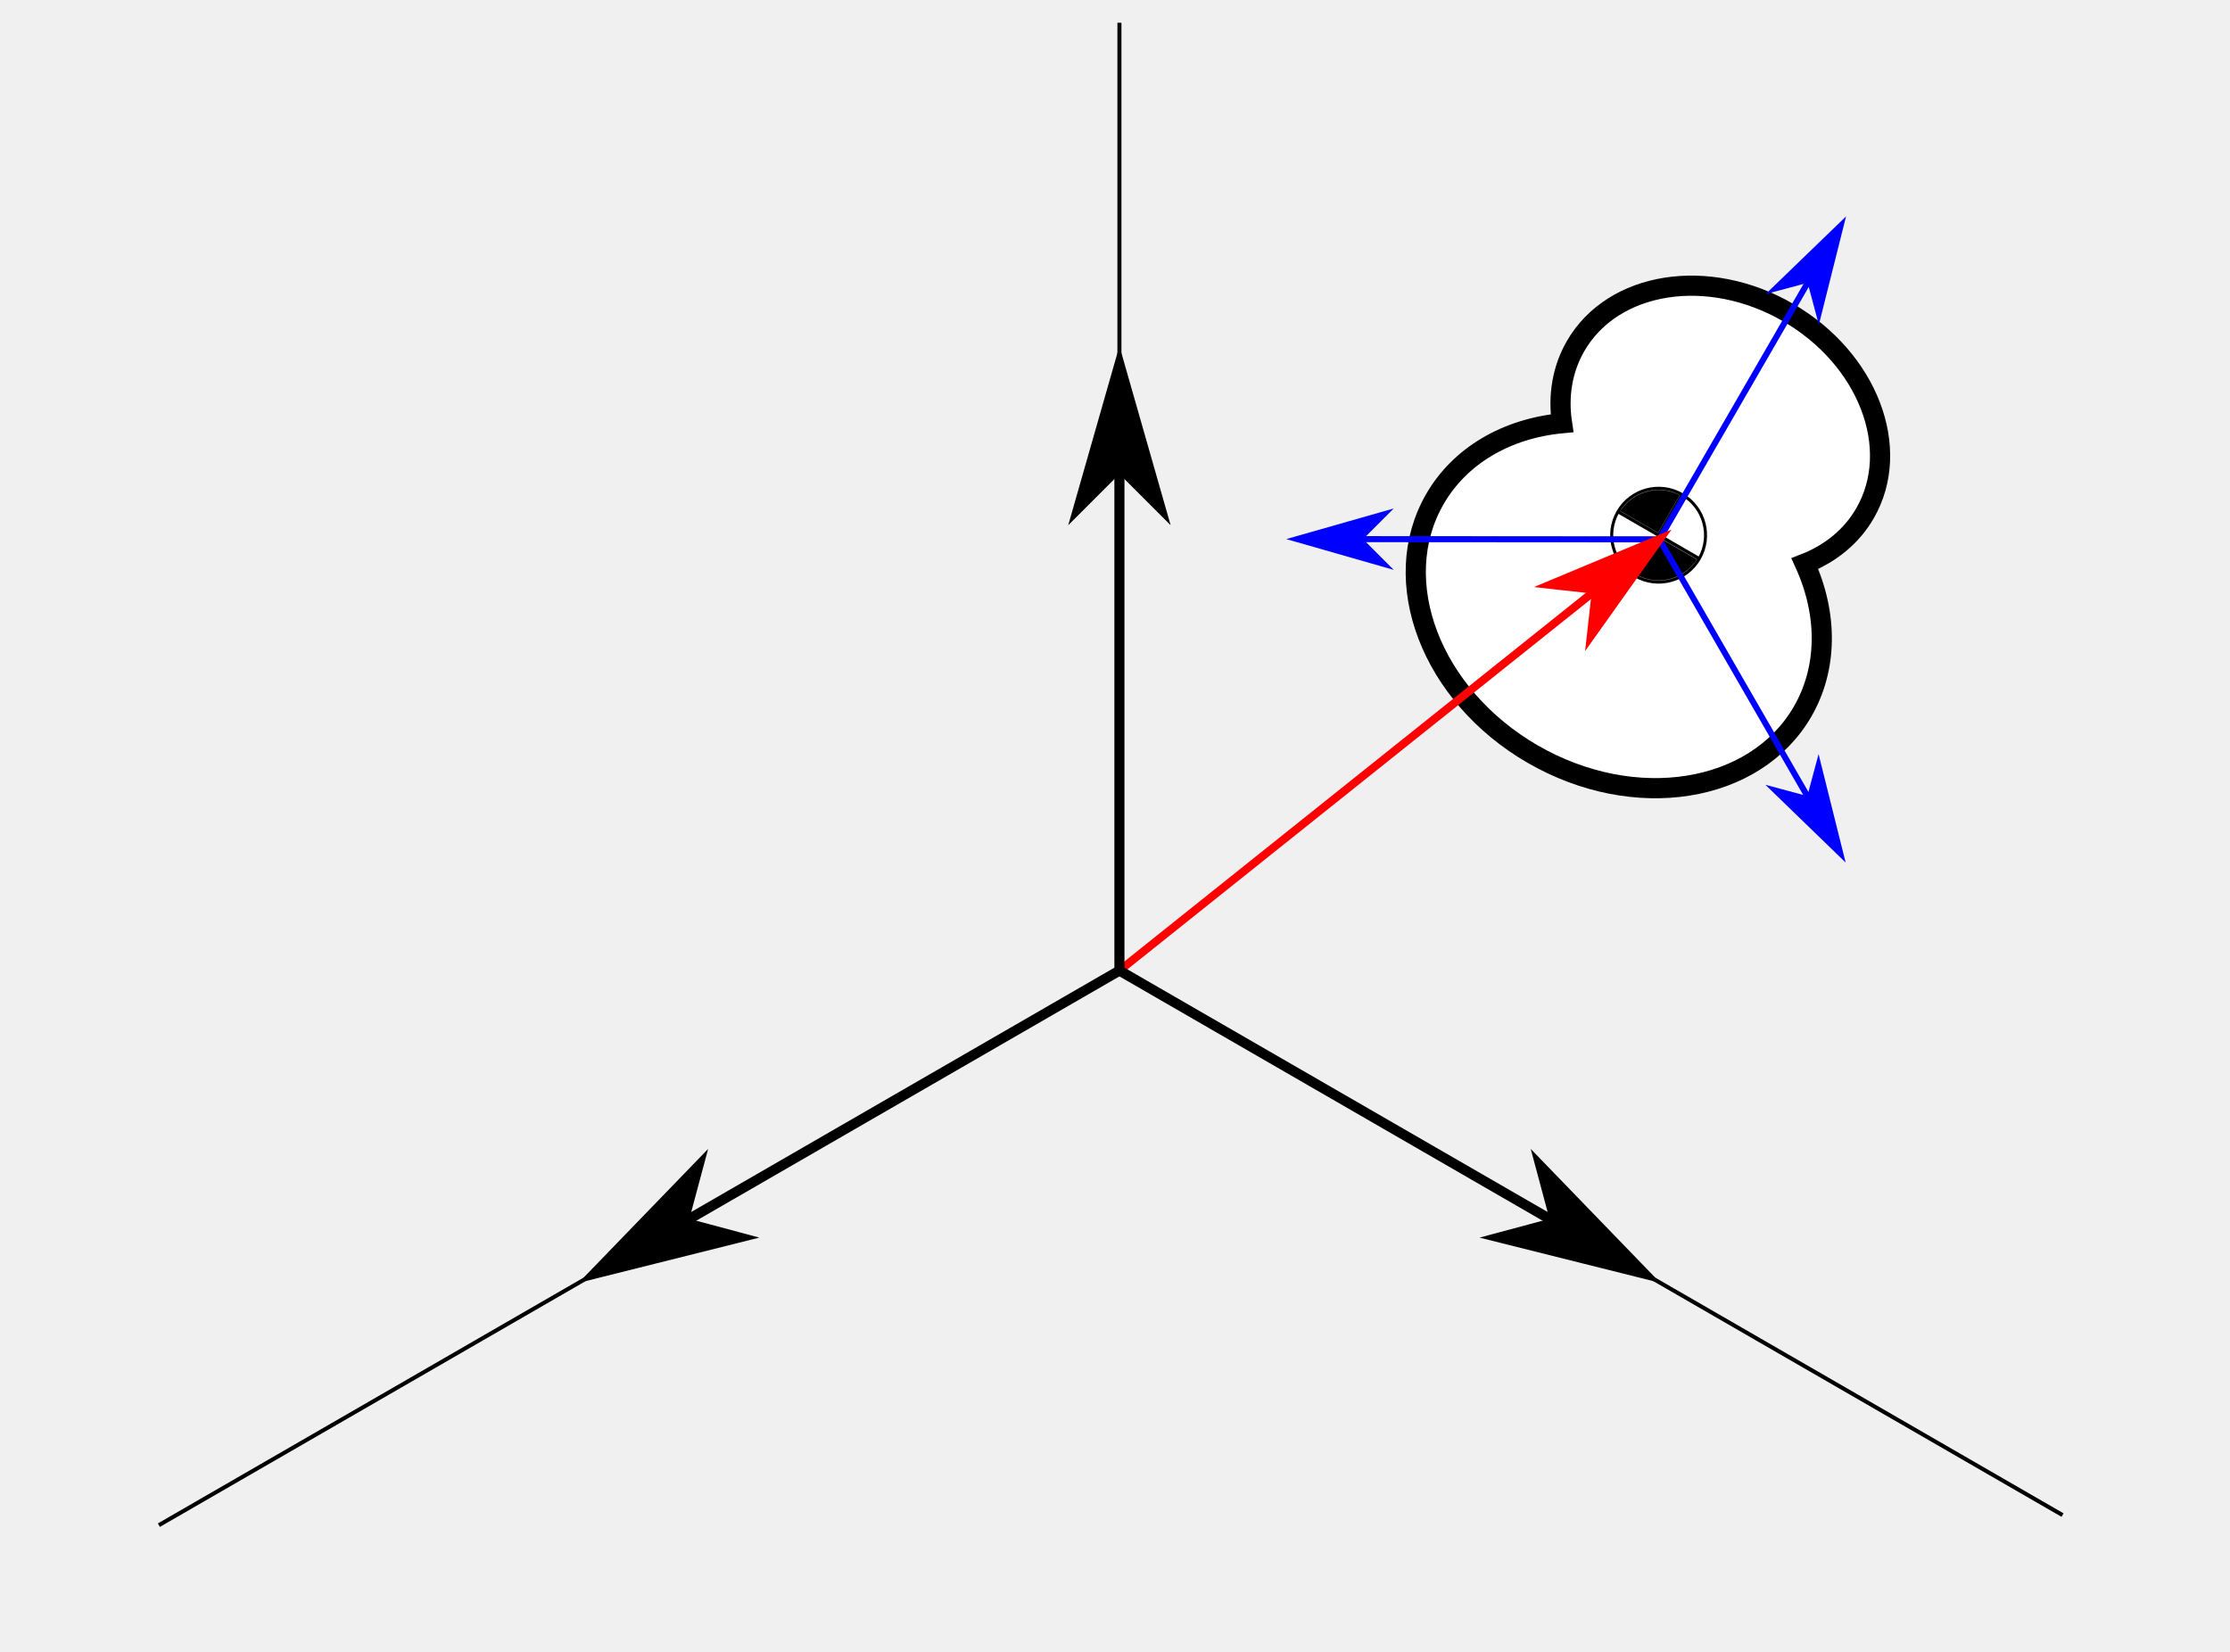
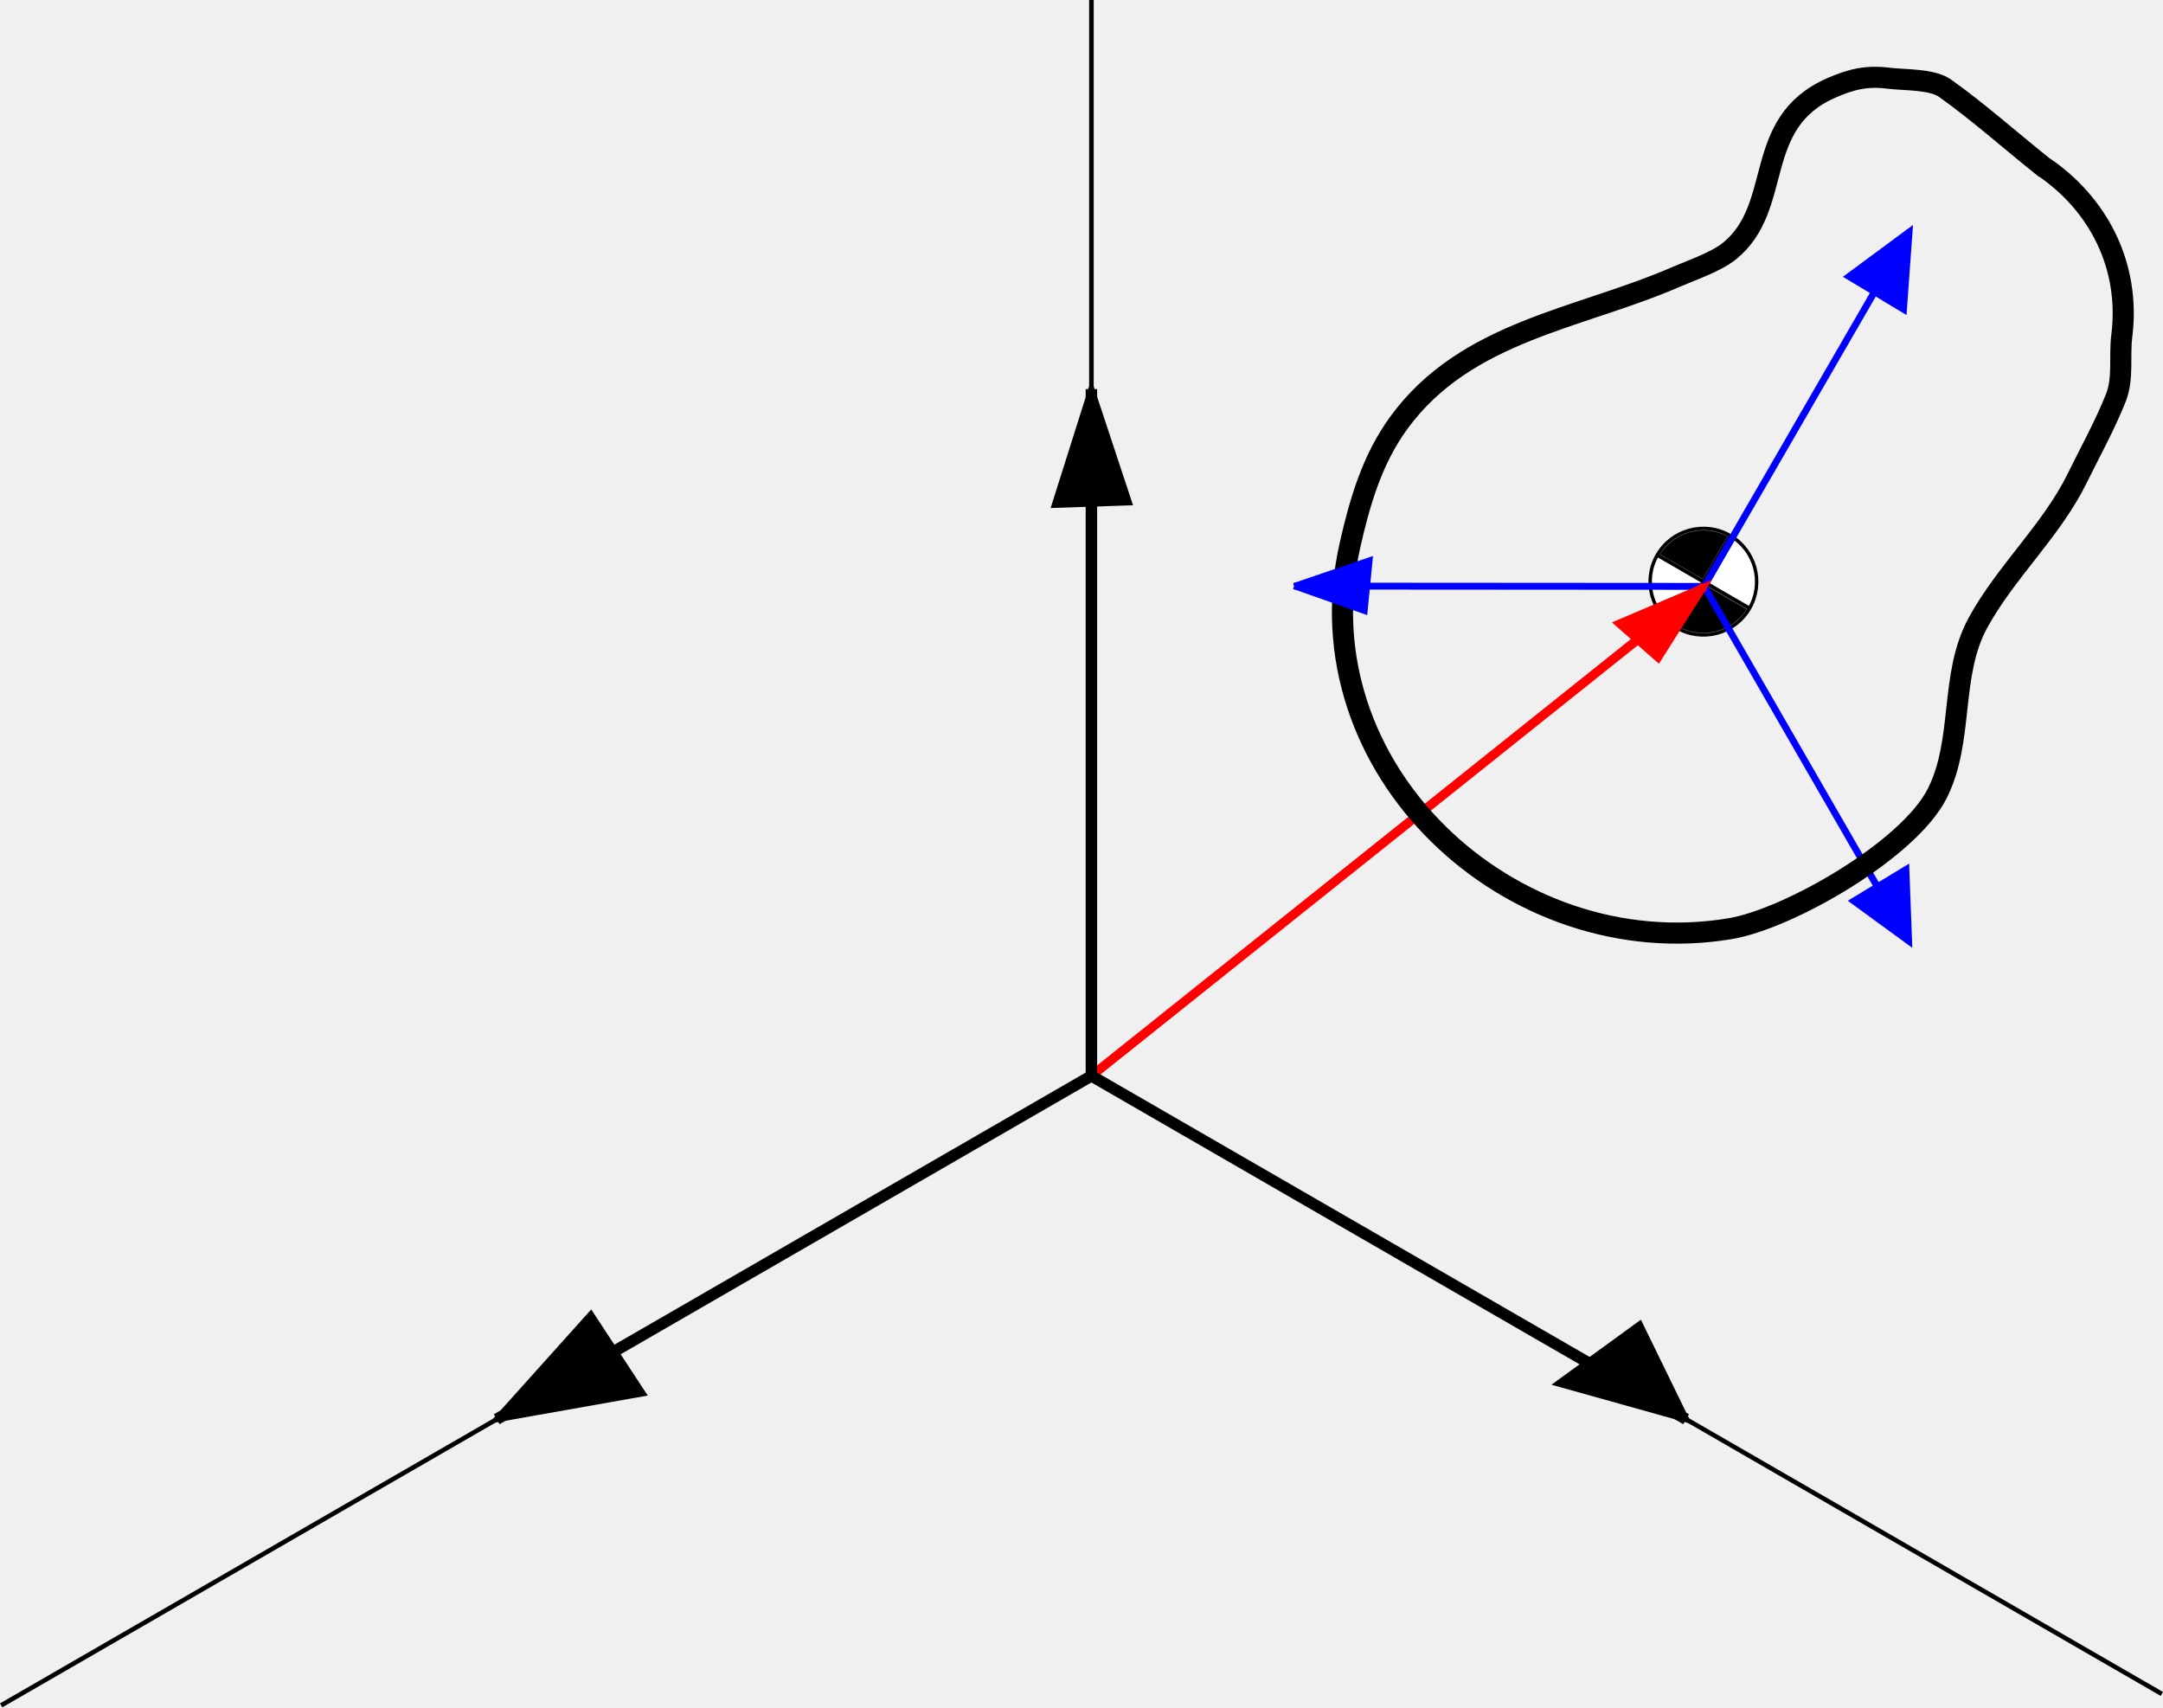
- <svg xmlns="http://www.w3.org/2000/svg" width="110.579mm" height="81.912mm" viewBox="0 0 110.579 81.912" version="1.1" id="svg8">
+ <svg xmlns="http://www.w3.org/2000/svg" width="94.497mm" height="74.587mm" viewBox="0 0 94.497 74.587" version="1.1" id="svg8">
  <defs id="defs2">
+     <marker orient="auto" refY="0" refX="0" id="DistanceStart" style="overflow:visible">
+       <g id="g2300">
+         <path id="path2306" d="M 0,0 H 2" style="fill:none;stroke:#ffffff;stroke-width:1.15;stroke-linecap:square" />
+         <path id="path2302" d="M 0,0 13,4 9,0 13,-4 Z" style="fill:#000000;fill-rule:evenodd;stroke:none" />
+         <path id="path2304" d="M 0,-4 V 40" style="fill:none;stroke:#000000;stroke-width:1;stroke-linecap:square" />
+       </g>
+     </marker>
    <marker style="overflow:visible" id="marker1788" refX="0" refY="0" orient="auto">
      <path transform="matrix(-0.8,0,0,-0.8,-10,0)" style="fill:#ff0000;fill-opacity:1;fill-rule:evenodd;stroke:#ff0000;stroke-width:1pt;stroke-opacity:1" d="M 0,0 5,-5 -12.5,0 5,5 Z" id="path1786" />
    </marker>
    <marker style="overflow:visible" id="marker1399" refX="0" refY="0" orient="auto">
      <path transform="matrix(-0.8,0,0,-0.8,-10,0)" style="fill:#0000ff;fill-opacity:1;fill-rule:evenodd;stroke:#0000ff;stroke-width:1pt;stroke-opacity:1" d="M 0,0 5,-5 -12.5,0 5,5 Z" id="path1397" />
    </marker>
-     <marker style="overflow:visible" id="marker1389" refX="0" refY="0" orient="auto">
-       <path transform="matrix(-0.8,0,0,-0.8,-10,0)" style="fill:#0000ff;fill-opacity:1;fill-rule:evenodd;stroke:#0000ff;stroke-width:1pt;stroke-opacity:1" d="M 0,0 5,-5 -12.5,0 5,5 Z" id="path1387" />
-     </marker>
    <marker style="overflow:visible" id="marker1379" refX="0" refY="0" orient="auto">
      <path transform="matrix(-0.8,0,0,-0.8,-10,0)" style="fill:#0000ff;fill-opacity:1;fill-rule:evenodd;stroke:#0000ff;stroke-width:1pt;stroke-opacity:1" d="M 0,0 5,-5 -12.5,0 5,5 Z" id="path1377" />
    </marker>
-     <marker style="overflow:visible" id="marker1230" refX="0" refY="0" orient="auto">
-       <path transform="matrix(-0.8,0,0,-0.8,-10,0)" style="fill:#000000;fill-opacity:1;fill-rule:evenodd;stroke:#000000;stroke-width:1pt;stroke-opacity:1" d="M 0,0 5,-5 -12.5,0 5,5 Z" id="path1228" />
-     </marker>
-     <marker style="overflow:visible" id="marker1202" refX="0" refY="0" orient="auto">
-       <path transform="matrix(-0.8,0,0,-0.8,-10,0)" style="fill:#000000;fill-opacity:1;fill-rule:evenodd;stroke:#000000;stroke-width:1pt;stroke-opacity:1" d="M 0,0 5,-5 -12.5,0 5,5 Z" id="path1200" />
-     </marker>
-     <marker style="overflow:visible" id="Arrow1Lend" refX="0" refY="0" orient="auto">
-       <path transform="matrix(-0.8,0,0,-0.8,-10,0)" style="fill:#000000;fill-opacity:1;fill-rule:evenodd;stroke:#000000;stroke-width:1pt;stroke-opacity:1" d="M 0,0 5,-5 -12.5,0 5,5 Z" id="path859" />
-     </marker>
  </defs>
-   <g id="layer1" transform="translate(-18.10302,-79.37232)">
+   <g id="layer1" transform="translate(-25.93076,-80.5)">
    <g id="g176" style="stroke-width:0.2;stroke-miterlimit:4;stroke-dasharray:none">
      <path style="fill:none;stroke:#000000;stroke-width:0.2;stroke-linecap:butt;stroke-linejoin:miter;stroke-miterlimit:4;stroke-dasharray:none;stroke-opacity:1" d="M 73.612,127.5 V 80.5" id="path170" />
      <path style="fill:none;stroke:#000000;stroke-width:0.2;stroke-linecap:butt;stroke-linejoin:miter;stroke-miterlimit:4;stroke-dasharray:none;stroke-opacity:1" d="M 120.378,154.5 73.612,127.5 25.981,155 v 0" id="path172" />
    </g>
-     <path id="path24" style="fill:#ffffff;stroke:#000000;stroke-width:1" d="m 106.767,94.868 a 8.287,6.712 30.038 0 0 -10.534,1.663 8.287,6.712 30.038 0 0 -0.674,3.827 10.529,8.528 30.038 0 0 -6.3,3.754 10.529,8.528 30.038 0 0 4.846,12.654 10.529,8.528 30.038 0 0 13.385,-2.112 10.529,8.528 30.038 0 0 0.11,-7.333 8.287,6.712 30.038 0 0 2.981,-2.493 8.287,6.712 30.038 0 0 -3.814,-9.959 z" />
    <g id="g1573" transform="matrix(0.5295026,0.3061719,-0.3061719,0.5295026,112.3211,37.58693)">
      <circle style="fill:#ffffff;stroke:#000000;stroke-width:0.245;stroke-miterlimit:4;stroke-dasharray:none" id="path1556" cx="38.971" cy="106.5" r="3.804" />
      <path style="fill:none;stroke:#000000;stroke-width:0.265px;stroke-linecap:butt;stroke-linejoin:miter;stroke-opacity:1" d="m 35.167,106.5 h 7.608" id="path1558" />
      <path style="fill:none;stroke:#000000;stroke-width:0.265px;stroke-linecap:butt;stroke-linejoin:miter;stroke-opacity:1" d="m 38.971,102.696 v 7.608" id="path1560" />
      <path style="fill:#000000;stroke:#000000;stroke-width:0.108;stroke-miterlimit:4;stroke-dasharray:none" d="m 133.498,401.228 c 0.452,-4.06 2.411,-7.486 5.651,-9.88 1.96,-1.449 4.268,-2.327 6.926,-2.636 l 0.671,-0.078 v 6.661 6.661 h -6.665 -6.665 z" id="path1564" transform="scale(0.2645833)" />
      <path style="fill:#000000;stroke:#000000;stroke-width:0.108;stroke-miterlimit:4;stroke-dasharray:none" d="m 147.796,409.72 v -6.595 h 6.653 6.653 v 0.393 c 0,0.666 -0.327,2.313 -0.653,3.289 -1.585,4.741 -5.562,8.287 -10.395,9.267 -0.652,0.132 -1.427,0.24 -1.722,0.24 h -0.536 z" id="path1566" transform="scale(0.2645833)" />
    </g>
-     <g id="g1375" transform="matrix(0.5170047,0.2989453,-0.2989453,0.5170047,100.442,18.19203)" style="stroke:#0000ff;stroke-width:0.502;stroke-miterlimit:4;stroke-dasharray:none">
-       <path style="fill:none;stroke:#0000ff;stroke-width:0.502;stroke-linecap:butt;stroke-linejoin:miter;stroke-miterlimit:4;stroke-dasharray:none;stroke-opacity:1;marker-end:url(#marker1379)" d="M 73.612,127.5 V 97.5" id="path1369" />
-       <path style="fill:none;stroke:#0000ff;stroke-width:0.502;stroke-linecap:butt;stroke-linejoin:miter;stroke-miterlimit:4;stroke-dasharray:none;stroke-opacity:1;marker-end:url(#marker1389)" d="m 73.612,127.5 25.981,15" id="path1371" />
-       <path style="fill:none;stroke:#0000ff;stroke-width:0.502;stroke-linecap:butt;stroke-linejoin:miter;stroke-miterlimit:4;stroke-dasharray:none;stroke-opacity:1;marker-end:url(#marker1399)" d="m 73.612,127.5 -25.981,15" id="path1373" />
-     </g>
-     <path style="fill:#ff0000;stroke:#ff0000;stroke-width:0.4;stroke-linecap:butt;stroke-linejoin:miter;stroke-miterlimit:4;stroke-dasharray:none;stroke-opacity:1;marker-end:url(#marker1788)" d="M 73.612,127.5 100.384,106.116" id="path1784" />
-     <g id="g1313" style="stroke-width:0.5;stroke-miterlimit:4;stroke-dasharray:none">
-       <path style="fill:none;stroke:#000000;stroke-width:0.5;stroke-linecap:butt;stroke-linejoin:miter;stroke-miterlimit:4;stroke-dasharray:none;stroke-opacity:1;marker-end:url(#Arrow1Lend)" d="M 73.612,127.5 V 97.5" id="path12" />
-       <path style="fill:none;stroke:#000000;stroke-width:0.5;stroke-linecap:butt;stroke-linejoin:miter;stroke-miterlimit:4;stroke-dasharray:none;stroke-opacity:1;marker-end:url(#marker1202)" d="m 73.612,127.5 25.981,15" id="path16" />
-       <path style="fill:none;stroke:#000000;stroke-width:0.5;stroke-linecap:butt;stroke-linejoin:miter;stroke-miterlimit:4;stroke-dasharray:none;stroke-opacity:1;marker-end:url(#marker1230)" d="m 73.612,127.5 -25.981,15" id="path20" />
-     </g>
+     <path style="fill:none;stroke:#0000ff;stroke-width:0.3;stroke-linecap:butt;stroke-linejoin:miter;stroke-miterlimit:4;stroke-dasharray:none;stroke-opacity:1" d="m 100.384,106.116 8.968,-15.51" id="path1369" />
+     <path style="fill:none;stroke:#0000ff;stroke-width:0.3;stroke-linecap:butt;stroke-linejoin:miter;stroke-miterlimit:4;stroke-dasharray:none;stroke-opacity:1" d="m 100.384,106.116 8.948,15.522" id="path1371" />
+     <path style="fill:none;stroke:#0000ff;stroke-width:0.3;stroke-linecap:butt;stroke-linejoin:miter;stroke-miterlimit:4;stroke-dasharray:none;stroke-opacity:1" d="m 100.384,106.116 -17.916,-0.012" id="path1373" />
+     <path style="fill:#ff0000;stroke:#ff0000;stroke-width:0.4;stroke-linecap:butt;stroke-linejoin:miter;stroke-miterlimit:4;stroke-dasharray:none;stroke-opacity:1" d="M 73.612,127.5 100.384,106.116" id="path1784" />
+     <path style="fill:none;stroke:#000000;stroke-width:0.5;stroke-linecap:butt;stroke-linejoin:miter;stroke-miterlimit:4;stroke-dasharray:none;stroke-opacity:1" d="M 73.612,127.5 V 97.5" id="path12" />
+     <path style="fill:none;stroke:#000000;stroke-width:0.5;stroke-linecap:butt;stroke-linejoin:miter;stroke-miterlimit:4;stroke-dasharray:none;stroke-opacity:1" d="m 73.612,127.5 25.981,15" id="path16" />
+     <path style="fill:none;stroke:#000000;stroke-width:0.5;stroke-linecap:butt;stroke-linejoin:miter;stroke-miterlimit:4;stroke-dasharray:none;stroke-opacity:1" d="m 73.612,127.5 -25.981,15" id="path20" />
+     <path style="fill:#000000;stroke:#000000;stroke-width:0.265px;stroke-linecap:butt;stroke-linejoin:miter;stroke-opacity:1" d="m 99.593,142.5 -2.025,-4.149 -3.558,2.588 z" id="path1401" />
+     <path style="fill:#000000;stroke:#000000;stroke-width:0.265px;stroke-linecap:butt;stroke-linejoin:miter;stroke-opacity:1" d="m 47.631,142.5 6.377,-1.13 -2.264,-3.45 z" id="path1442" />
+     <path style="fill:#000000;stroke:#000000;stroke-width:0.265px;stroke-linecap:butt;stroke-linejoin:miter;stroke-opacity:1" d="m 73.612,97.5 -1.598,5.054 3.235,-0.108 z" id="path1444" />
+     <path style="fill:#0000ff;stroke:#0000ff;stroke-width:0.265px;stroke-linecap:butt;stroke-linejoin:miter;stroke-opacity:1" d="m 109.353,90.606 -2.673,1.975 2.426,1.456 z" id="path1536" />
+     <path style="fill:none;stroke:#000000;stroke-width:0.922;stroke-linecap:butt;stroke-linejoin:miter;stroke-miterlimit:4;stroke-dasharray:none;stroke-opacity:1" d="m 115.167,87.761 c -1.42,-1.135 -2.78,-2.35 -4.259,-3.406 -0.574,-0.41 -1.787,-0.352 -2.477,-0.439 -0.938,-0.119 -1.622,0.041 -2.504,0.429 -3.493,1.535 -2.044,5.177 -4.434,7.118 -0.593,0.482 -1.659,0.839 -2.302,1.119 -4.262,1.86 -9.21,2.359 -12.148,6.387 -1.16,1.59 -1.7,3.432 -2.131,5.335 -2.215,9.771 7.019,18.363 16.597,16.767 2.578,-0.429 7.82,-3.45 9.056,-5.908 1.177,-2.341 0.527,-5.162 1.778,-7.456 1.213,-2.223 3.209,-4.023 4.33,-6.301 0.562,-1.142 1.225,-2.345 1.693,-3.522 0.34,-0.855 0.149,-1.825 0.261,-2.707 0.386,-3.04 -1.009,-5.775 -3.459,-7.416 z" id="path1557" />
+     <path style="fill:#0000ff;stroke:#0000ff;stroke-width:0.265px;stroke-linecap:butt;stroke-linejoin:miter;stroke-opacity:1" d="m 82.468,106.104 3.294,-1.124 -0.216,2.21 -3.078,-1.086" id="path1538" />
+     <path style="fill:#0000ff;stroke:#0000ff;stroke-width:0.265px;stroke-linecap:butt;stroke-linejoin:miter;stroke-opacity:1" d="m 109.332,121.638 -0.119,-3.18 -2.318,1.402 z" id="path1540" />
+     <path style="fill:#ff0000;stroke:#ff0000;stroke-width:0.265px;stroke-linecap:butt;stroke-linejoin:miter;stroke-opacity:1" d="m 100.384,106.116 -3.786,1.614 1.779,1.563 z" id="path1548" />
  </g>
</svg>
